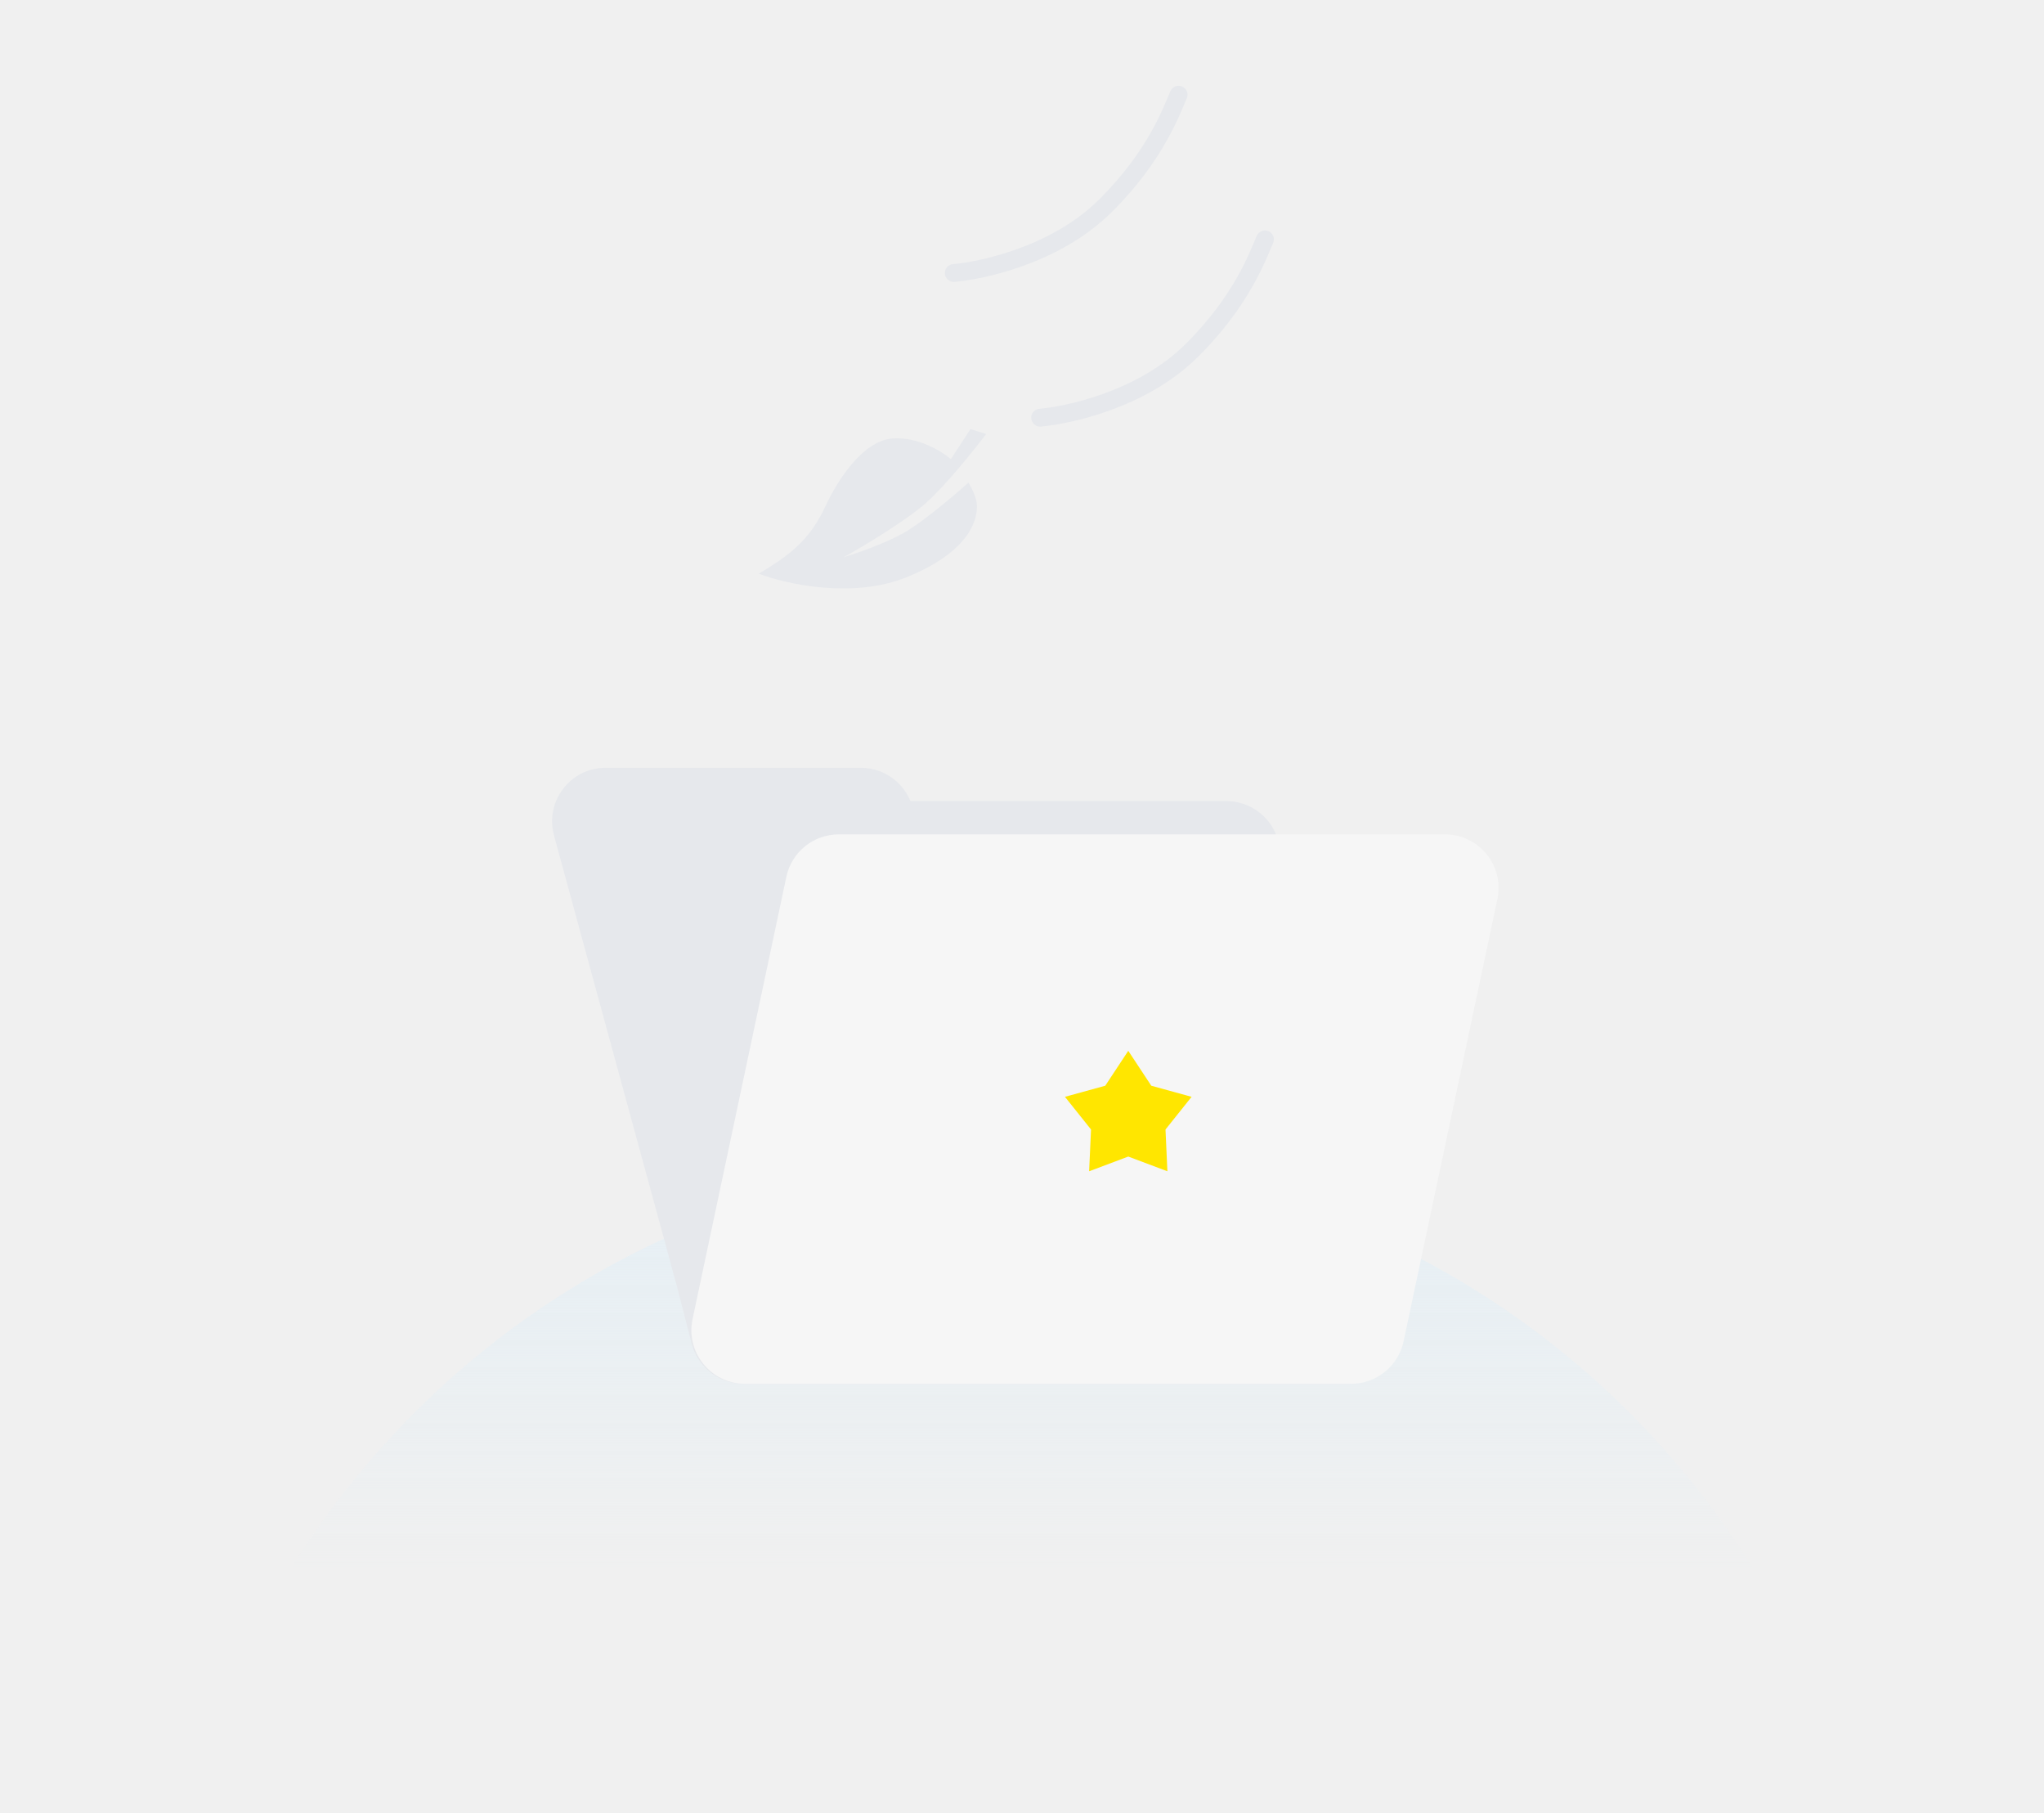
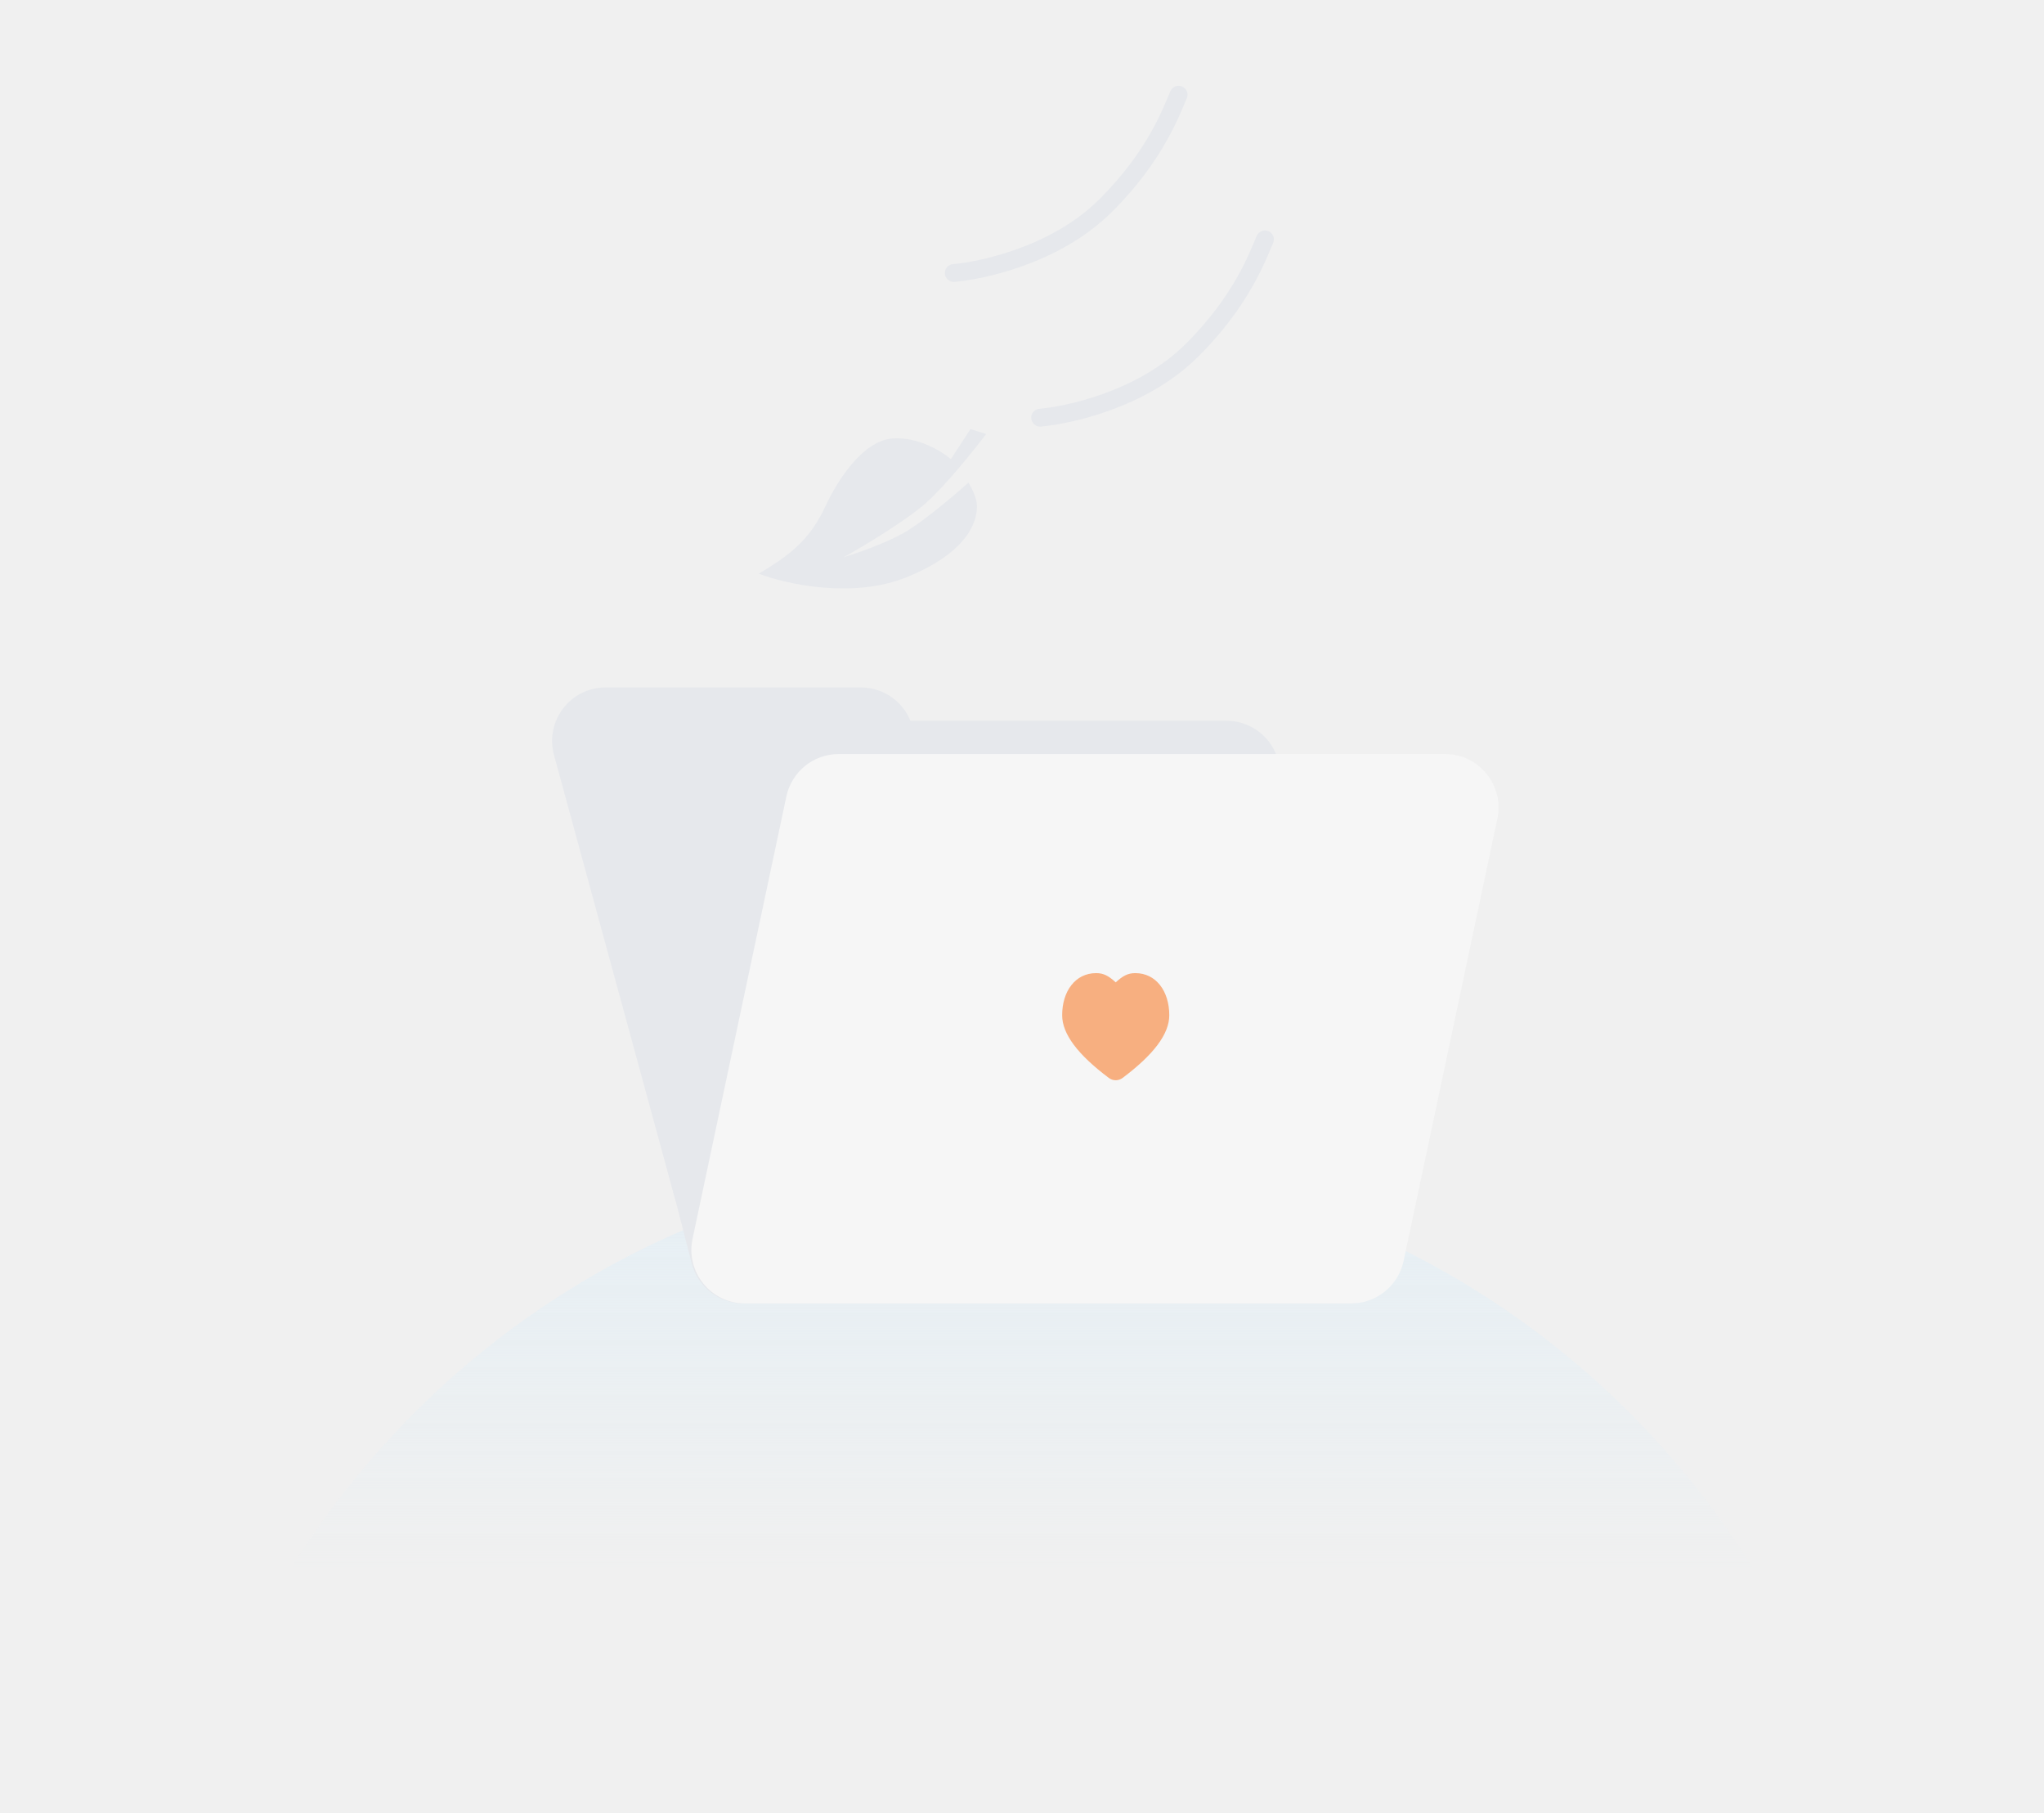
<svg xmlns="http://www.w3.org/2000/svg" width="229" height="203" viewBox="0 0 229 203" fill="none">
-   <g clip-path="url(#clip0_2706:4188)">
-     <path d="M114.5 130C61.205 130 18 173.428 18 227H211C211 173.428 167.795 130 114.5 130Z" fill="url(#paint0_linear_2706:4188)" />
-     <path d="M63.792 97.224C62.816 93.427 65.683 89.73 69.603 89.73L137.402 89.73C140.14 89.73 142.531 91.583 143.213 94.235L156.911 147.506C157.887 151.302 155.02 155 151.1 155H83.301C80.563 155 78.172 153.146 77.49 150.494L63.792 97.224Z" fill="#E6E8EC" />
-     <path d="M62.067 93.579C61.026 89.762 63.899 86 67.856 86H96.444C99.15 86 101.521 87.811 102.233 90.421L115.744 139.962C116.785 143.779 113.912 147.541 109.955 147.541H81.367C78.661 147.541 76.29 145.73 75.578 143.119L62.067 93.579Z" fill="#E6E8EC" />
-     <path d="M88.099 98.215C88.687 95.442 91.135 93.46 93.969 93.46H161.891C165.706 93.46 168.552 96.973 167.76 100.704L157.252 150.245C156.663 153.017 154.216 155 151.382 155H83.46C79.645 155 76.799 151.487 77.591 147.755L88.099 98.215Z" fill="#F6F6F6" />
-     <path d="M126.406 117.703L128.984 121.614L133.5 122.857L130.577 126.517L130.79 131.197L126.406 129.548L122.021 131.197L122.234 126.517L119.311 122.857L123.828 121.614L126.406 117.703Z" fill="#FFE600" />
+   <g clip-path="url(#clip0_2706:4199)">
+     <path d="M114.5 130C61.205 130 18 173.428 18 227H211C211 173.428 167.795 130 114.5 130Z" fill="url(#paint0_linear_2706:4199)" />
    <path d="M116.534 46.783C119.435 46.532 127.826 44.892 133.506 39.27C139.185 33.648 140.958 28.534 141.719 26.814" stroke="#E6E8EC" stroke-width="2" stroke-linecap="round" />
    <path d="M106.859 30.58C109.761 30.329 118.152 28.69 123.831 23.067C129.51 17.445 131.283 12.331 132.044 10.611" stroke="#E6E8EC" stroke-width="2" stroke-linecap="round" />
    <path d="M101.644 64.627C95.554 67.119 88.018 65.418 85.011 64.257C88.419 62.226 90.709 60.506 92.45 56.757C93.621 54.234 96.49 49.353 100.031 49.109C102.864 48.914 105.543 50.57 106.529 51.423L108.73 48.066L110.484 48.613C109.172 50.353 105.987 54.334 103.748 56.331C101.508 58.328 96.674 61.218 94.537 62.413C95.847 62.019 99.002 60.935 101.141 59.754C103.28 58.573 106.938 55.464 108.499 54.058C108.799 54.536 109.409 55.708 109.449 56.568C109.499 57.642 109.256 61.513 101.644 64.627Z" fill="#E6E8EC" />
+     <path d="M63.792 88.224C62.816 84.427 65.683 80.73 69.603 80.73L137.402 80.73C140.14 80.73 142.531 82.583 143.213 85.235L156.911 138.506C157.887 142.302 155.02 146 151.1 146H83.301C80.563 146 78.172 144.146 77.49 141.494L63.792 88.224Z" fill="#E6E8EC" />
+     <path d="M62.067 84.579C61.026 80.762 63.899 77 67.856 77H96.444C99.15 77 101.521 78.811 102.233 81.421L115.744 130.962C116.785 134.779 113.912 138.541 109.955 138.541H81.367C78.661 138.541 76.29 136.73 75.578 134.119L62.067 84.579Z" fill="#E6E8EC" />
+     <path d="M88.099 89.215C88.687 86.442 91.135 84.46 93.969 84.46H161.891C165.706 84.46 168.552 87.973 167.76 91.704L157.252 141.245C156.663 144.017 154.216 146 151.382 146H83.46C79.645 146 76.799 142.487 77.591 138.755L88.099 89.215Z" fill="#F6F6F6" />
+     <path d="M127.191 109C129.512 109 131 111.012 131 113.721C131 115.823 129.241 118.137 125.775 120.738C125.547 120.909 125.277 121 125 121C124.723 121 124.453 120.909 124.225 120.738C120.759 118.137 119 115.823 119 113.721C119 111.012 120.488 109 122.809 109C123.648 109 124.216 109.317 125 110.035C125.784 109.317 126.352 109 127.191 109Z" fill="#FA6400" fill-opacity="0.477" />
  </g>
  <defs>
-     <linearGradient id="paint0_linear_2706:4188" x1="114.5" y1="130" x2="114.5" y2="227" gradientUnits="userSpaceOnUse">
+     <linearGradient id="paint0_linear_2706:4199" x1="114.5" y1="130" x2="114.5" y2="227" gradientUnits="userSpaceOnUse">
      <stop stop-color="#E5EFF5" />
      <stop offset="0.478" stop-color="#E5EFF5" stop-opacity="0" />
    </linearGradient>
-     <clipPath id="clip0_2706:4188">
+     <clipPath id="clip0_2706:4199">
      <rect width="229" height="203" fill="white" />
    </clipPath>
  </defs>
</svg>
